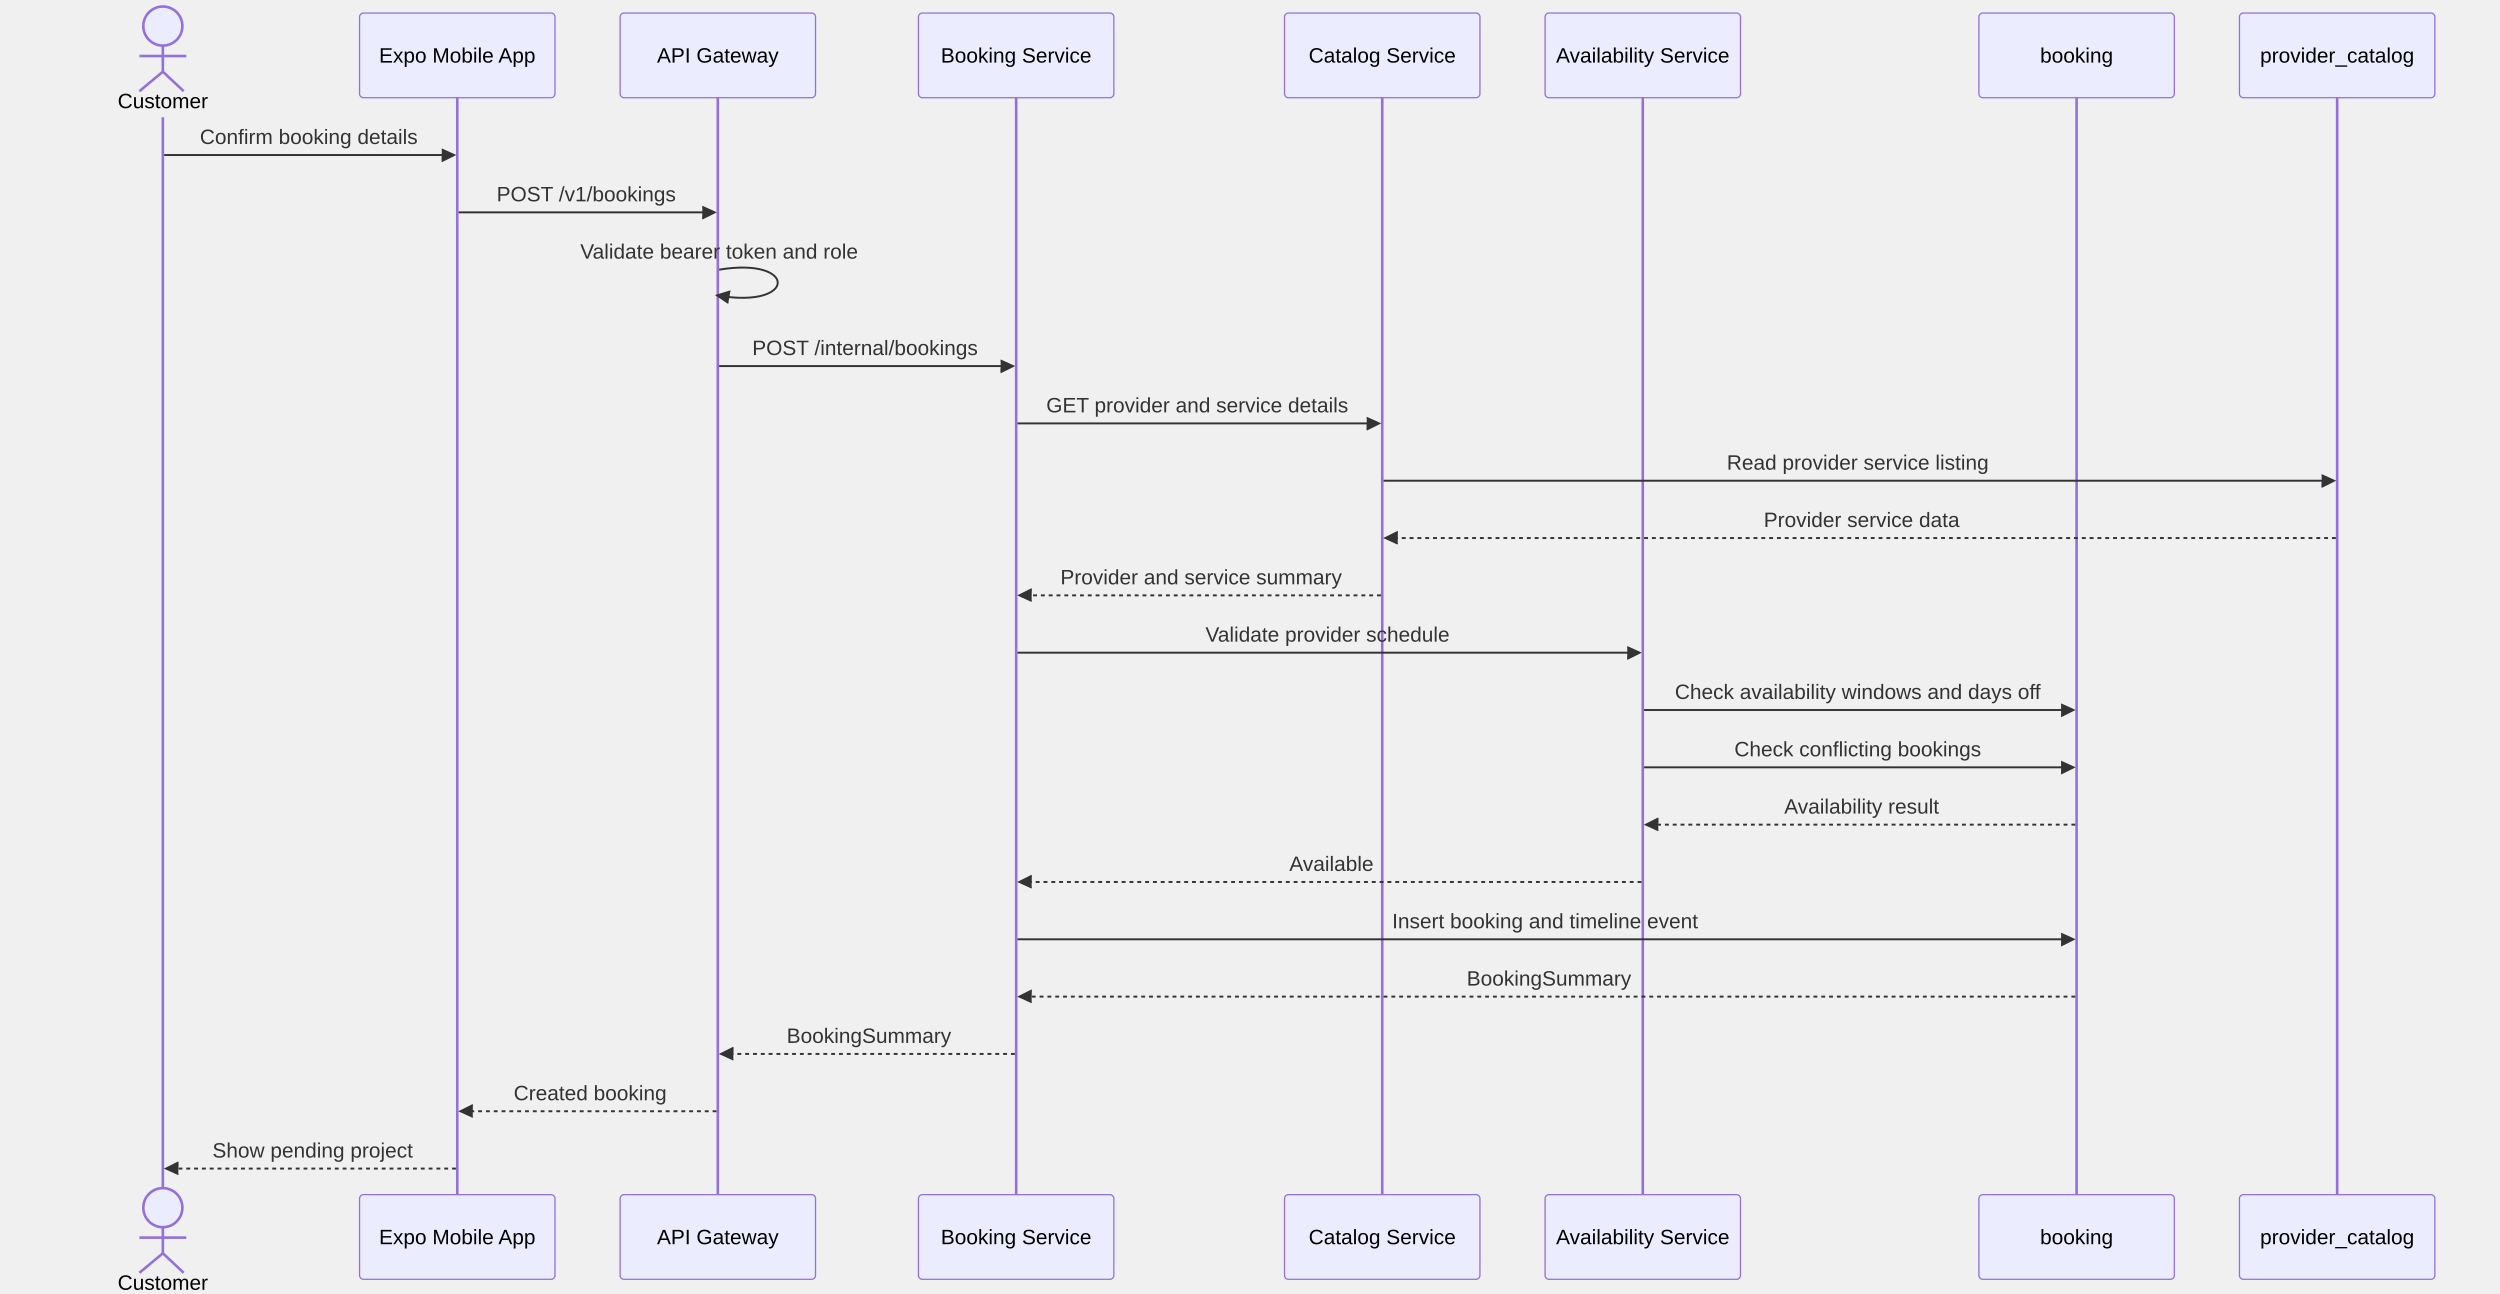
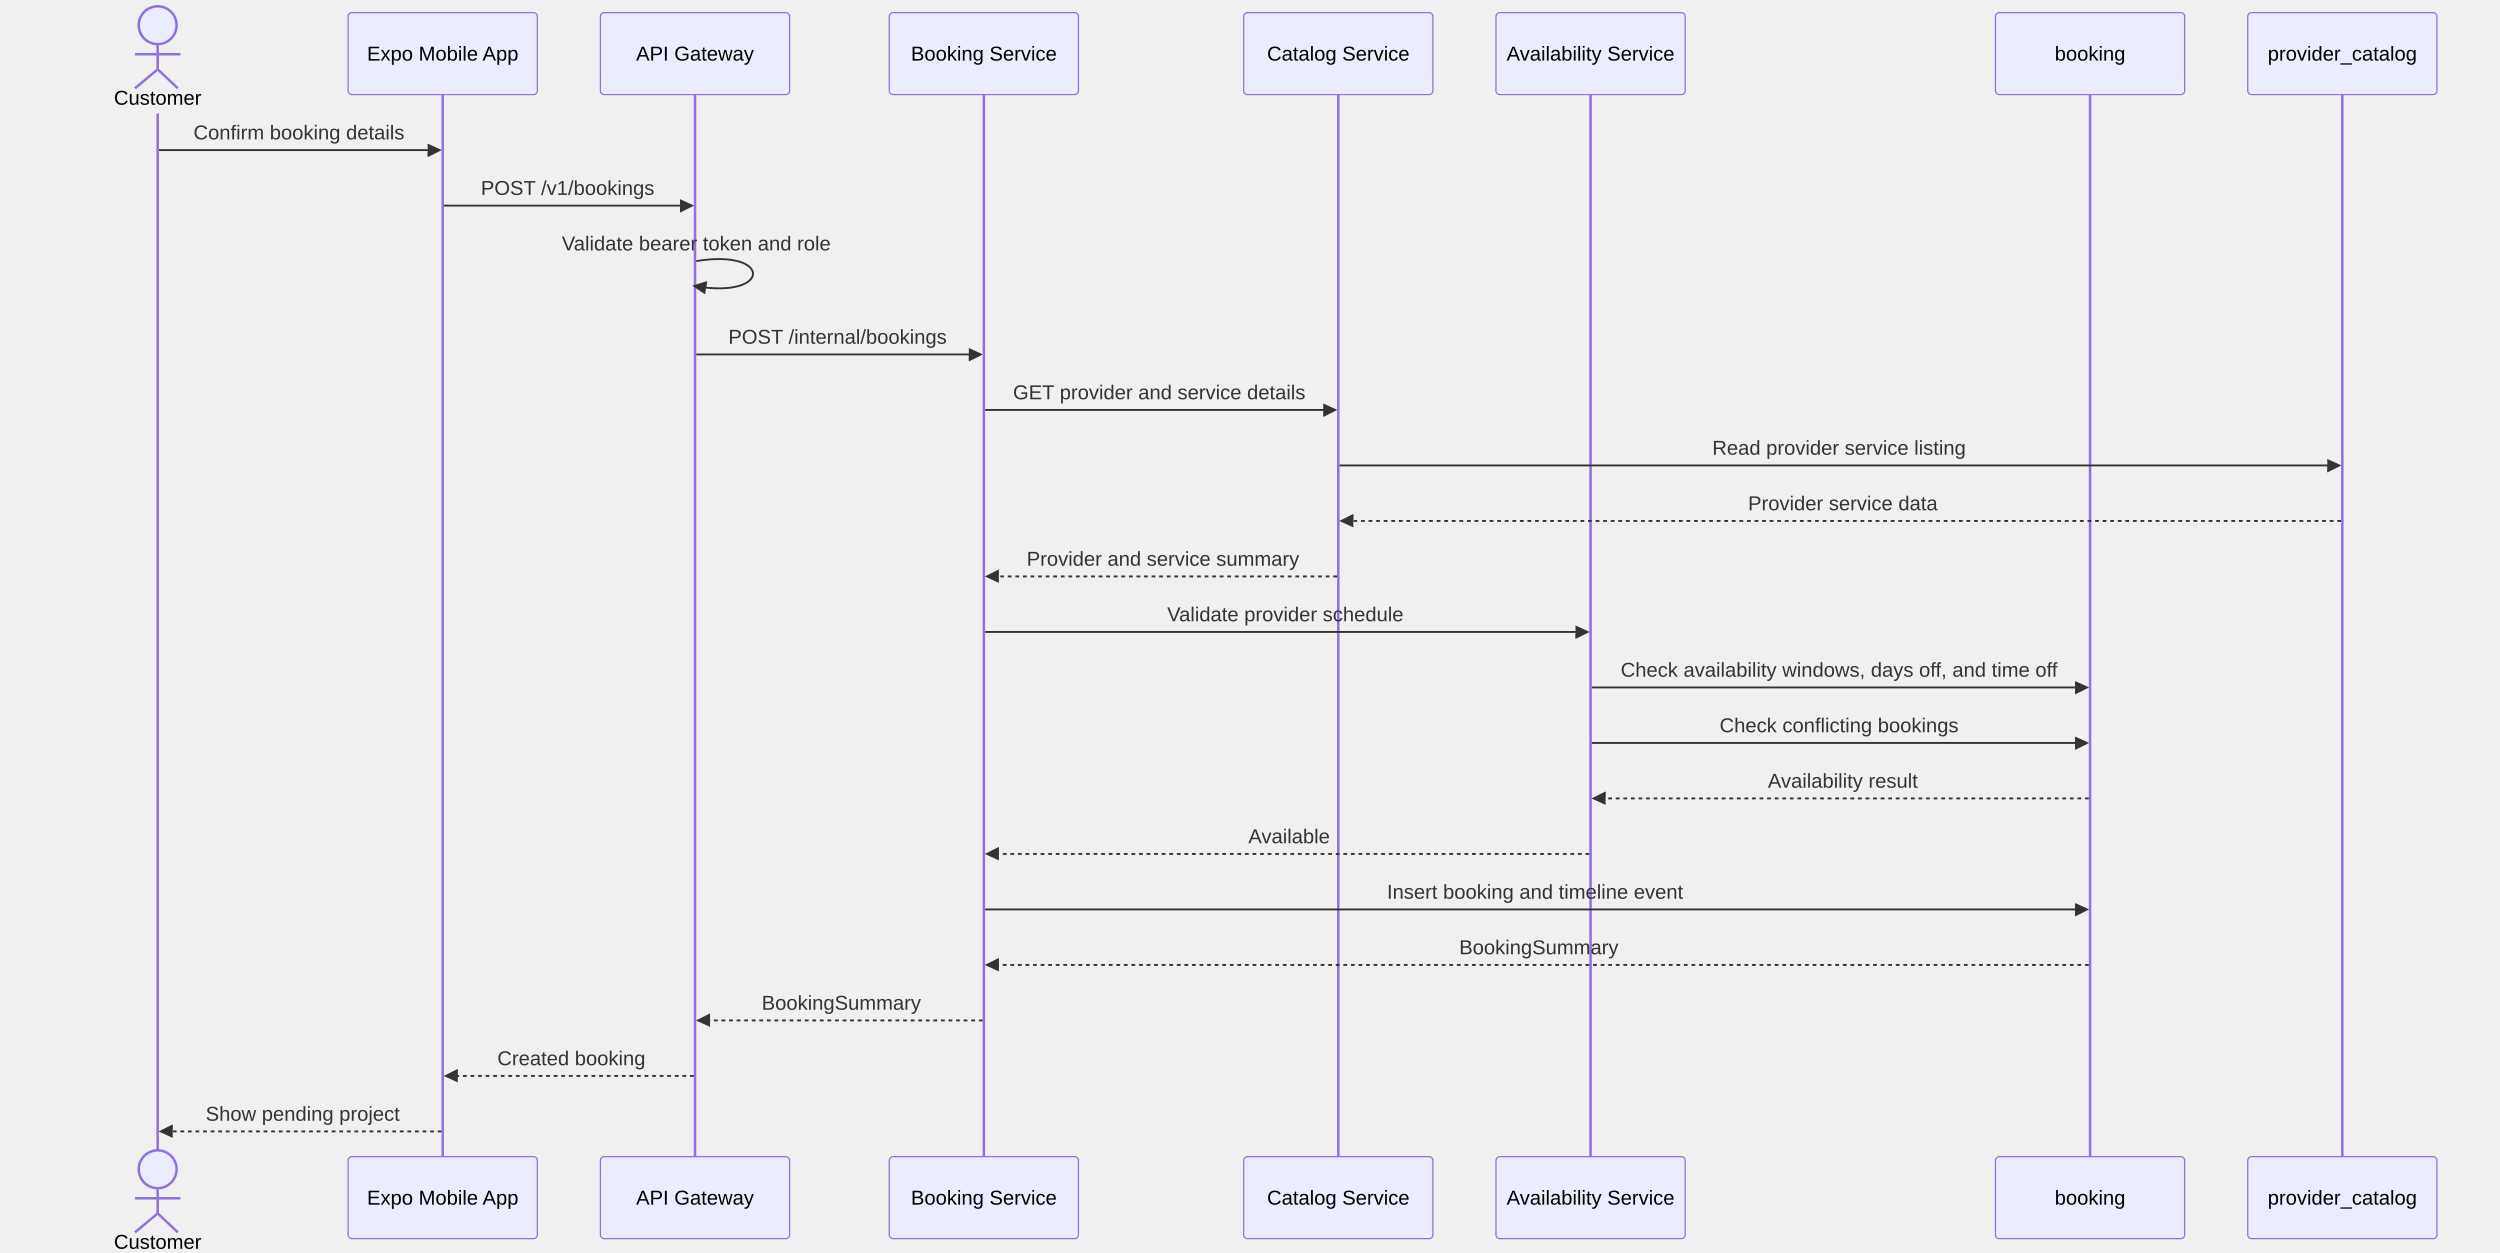
- <svg xmlns="http://www.w3.org/2000/svg" id="my-svg" width="100%" style="max-width: 1919px; background-color: white;" viewBox="-50 -10 1919 993" role="graphics-document document" aria-roledescription="sequence">
-   <g>
-     <rect x="1669" y="907" fill="#eaeaea" stroke="#666" width="150" height="65" name="CatalogDb" rx="3" ry="3" class="actor actor-bottom" />
-     <text x="1744" y="939.5" dominant-baseline="central" alignment-baseline="central" class="actor actor-box" style="text-anchor: middle; font-size: 16px; font-weight: 400;">
-       <tspan x="1744" dy="0">provider_catalog</tspan>
-     </text>
-   </g>
-   <g>
-     <rect x="1469" y="907" fill="#eaeaea" stroke="#666" width="150" height="65" name="BookingDb" rx="3" ry="3" class="actor actor-bottom" />
-     <text x="1544" y="939.5" dominant-baseline="central" alignment-baseline="central" class="actor actor-box" style="text-anchor: middle; font-size: 16px; font-weight: 400;">
-       <tspan x="1544" dy="0">booking</tspan>
+ <svg xmlns="http://www.w3.org/2000/svg" id="my-svg" width="100%" style="max-width: 1982px; background-color: white;" viewBox="-50 -10 1982 993" role="graphics-document document" aria-roledescription="sequence">
+   <g>
+     <rect x="1732" y="907" fill="#eaeaea" stroke="#666" width="150" height="65" name="CatalogDb" rx="3" ry="3" class="actor actor-bottom" />
+     <text x="1807" y="939.5" dominant-baseline="central" alignment-baseline="central" class="actor actor-box" style="text-anchor: middle; font-size: 16px; font-weight: 400;">
+       <tspan x="1807" dy="0">provider_catalog</tspan>
+     </text>
+   </g>
+   <g>
+     <rect x="1532" y="907" fill="#eaeaea" stroke="#666" width="150" height="65" name="BookingDb" rx="3" ry="3" class="actor actor-bottom" />
+     <text x="1607" y="939.5" dominant-baseline="central" alignment-baseline="central" class="actor actor-box" style="text-anchor: middle; font-size: 16px; font-weight: 400;">
+       <tspan x="1607" dy="0">booking</tspan>
    </text>
  </g>
  <g>
    <rect x="1136" y="907" fill="#eaeaea" stroke="#666" width="150" height="65" name="AvailabilityService" rx="3" ry="3" class="actor actor-bottom" />
    <text x="1211" y="939.5" dominant-baseline="central" alignment-baseline="central" class="actor actor-box" style="text-anchor: middle; font-size: 16px; font-weight: 400;">
      <tspan x="1211" dy="0">Availability Service</tspan>
    </text>
  </g>
  <g>
    <rect x="936" y="907" fill="#eaeaea" stroke="#666" width="150" height="65" name="CatalogService" rx="3" ry="3" class="actor actor-bottom" />
    <text x="1011" y="939.5" dominant-baseline="central" alignment-baseline="central" class="actor actor-box" style="text-anchor: middle; font-size: 16px; font-weight: 400;">
      <tspan x="1011" dy="0">Catalog Service</tspan>
    </text>
  </g>
  <g>
    <rect x="655" y="907" fill="#eaeaea" stroke="#666" width="150" height="65" name="BookingService" rx="3" ry="3" class="actor actor-bottom" />
    <text x="730" y="939.5" dominant-baseline="central" alignment-baseline="central" class="actor actor-box" style="text-anchor: middle; font-size: 16px; font-weight: 400;">
      <tspan x="730" dy="0">Booking Service</tspan>
    </text>
  </g>
  <g>
    <rect x="426" y="907" fill="#eaeaea" stroke="#666" width="150" height="65" name="Gateway" rx="3" ry="3" class="actor actor-bottom" />
    <text x="501" y="939.5" dominant-baseline="central" alignment-baseline="central" class="actor actor-box" style="text-anchor: middle; font-size: 16px; font-weight: 400;">
      <tspan x="501" dy="0">API Gateway</tspan>
    </text>
  </g>
  <g>
    <rect x="226" y="907" fill="#eaeaea" stroke="#666" width="150" height="65" name="Mobile" rx="3" ry="3" class="actor actor-bottom" />
    <text x="301" y="939.5" dominant-baseline="central" alignment-baseline="central" class="actor actor-box" style="text-anchor: middle; font-size: 16px; font-weight: 400;">
      <tspan x="301" dy="0">Expo Mobile App</tspan>
    </text>
  </g>
  <g />
  <g>
-     <line id="actor7" x1="1744" y1="65" x2="1744" y2="907" class="actor-line 200" stroke-width="0.5px" stroke="#999" name="CatalogDb" data-et="life-line" data-id="CatalogDb" />
+     <line id="actor7" x1="1807" y1="65" x2="1807" y2="907" class="actor-line 200" stroke-width="0.5px" stroke="#999" name="CatalogDb" data-et="life-line" data-id="CatalogDb" />
    <g id="root-7" data-et="participant" data-type="participant" data-id="CatalogDb">
-       <rect x="1669" y="0" fill="#eaeaea" stroke="#666" width="150" height="65" name="CatalogDb" rx="3" ry="3" class="actor actor-top" />
-       <text x="1744" y="32.5" dominant-baseline="central" alignment-baseline="central" class="actor actor-box" style="text-anchor: middle; font-size: 16px; font-weight: 400;">
-         <tspan x="1744" dy="0">provider_catalog</tspan>
-       </text>
-     </g>
-   </g>
-   <g>
-     <line id="actor6" x1="1544" y1="65" x2="1544" y2="907" class="actor-line 200" stroke-width="0.5px" stroke="#999" name="BookingDb" data-et="life-line" data-id="BookingDb" />
+       <rect x="1732" y="0" fill="#eaeaea" stroke="#666" width="150" height="65" name="CatalogDb" rx="3" ry="3" class="actor actor-top" />
+       <text x="1807" y="32.5" dominant-baseline="central" alignment-baseline="central" class="actor actor-box" style="text-anchor: middle; font-size: 16px; font-weight: 400;">
+         <tspan x="1807" dy="0">provider_catalog</tspan>
+       </text>
+     </g>
+   </g>
+   <g>
+     <line id="actor6" x1="1607" y1="65" x2="1607" y2="907" class="actor-line 200" stroke-width="0.5px" stroke="#999" name="BookingDb" data-et="life-line" data-id="BookingDb" />
    <g id="root-6" data-et="participant" data-type="participant" data-id="BookingDb">
-       <rect x="1469" y="0" fill="#eaeaea" stroke="#666" width="150" height="65" name="BookingDb" rx="3" ry="3" class="actor actor-top" />
-       <text x="1544" y="32.5" dominant-baseline="central" alignment-baseline="central" class="actor actor-box" style="text-anchor: middle; font-size: 16px; font-weight: 400;">
-         <tspan x="1544" dy="0">booking</tspan>
+       <rect x="1532" y="0" fill="#eaeaea" stroke="#666" width="150" height="65" name="BookingDb" rx="3" ry="3" class="actor actor-top" />
+       <text x="1607" y="32.5" dominant-baseline="central" alignment-baseline="central" class="actor actor-box" style="text-anchor: middle; font-size: 16px; font-weight: 400;">
+         <tspan x="1607" dy="0">booking</tspan>
      </text>
    </g>
  </g>
  <g>
    <line id="actor5" x1="1211" y1="65" x2="1211" y2="907" class="actor-line 200" stroke-width="0.5px" stroke="#999" name="AvailabilityService" data-et="life-line" data-id="AvailabilityService" />
    <g id="root-5" data-et="participant" data-type="participant" data-id="AvailabilityService">
      <rect x="1136" y="0" fill="#eaeaea" stroke="#666" width="150" height="65" name="AvailabilityService" rx="3" ry="3" class="actor actor-top" />
      <text x="1211" y="32.5" dominant-baseline="central" alignment-baseline="central" class="actor actor-box" style="text-anchor: middle; font-size: 16px; font-weight: 400;">
        <tspan x="1211" dy="0">Availability Service</tspan>
      </text>
    </g>
  </g>
  <g>
    <line id="actor4" x1="1011" y1="65" x2="1011" y2="907" class="actor-line 200" stroke-width="0.5px" stroke="#999" name="CatalogService" data-et="life-line" data-id="CatalogService" />
    <g id="root-4" data-et="participant" data-type="participant" data-id="CatalogService">
      <rect x="936" y="0" fill="#eaeaea" stroke="#666" width="150" height="65" name="CatalogService" rx="3" ry="3" class="actor actor-top" />
      <text x="1011" y="32.5" dominant-baseline="central" alignment-baseline="central" class="actor actor-box" style="text-anchor: middle; font-size: 16px; font-weight: 400;">
        <tspan x="1011" dy="0">Catalog Service</tspan>
      </text>
    </g>
  </g>
  <g>
    <line id="actor3" x1="730" y1="65" x2="730" y2="907" class="actor-line 200" stroke-width="0.5px" stroke="#999" name="BookingService" data-et="life-line" data-id="BookingService" />
    <g id="root-3" data-et="participant" data-type="participant" data-id="BookingService">
      <rect x="655" y="0" fill="#eaeaea" stroke="#666" width="150" height="65" name="BookingService" rx="3" ry="3" class="actor actor-top" />
      <text x="730" y="32.5" dominant-baseline="central" alignment-baseline="central" class="actor actor-box" style="text-anchor: middle; font-size: 16px; font-weight: 400;">
        <tspan x="730" dy="0">Booking Service</tspan>
      </text>
    </g>
  </g>
  <g>
    <line id="actor2" x1="501" y1="65" x2="501" y2="907" class="actor-line 200" stroke-width="0.5px" stroke="#999" name="Gateway" data-et="life-line" data-id="Gateway" />
    <g id="root-2" data-et="participant" data-type="participant" data-id="Gateway">
      <rect x="426" y="0" fill="#eaeaea" stroke="#666" width="150" height="65" name="Gateway" rx="3" ry="3" class="actor actor-top" />
      <text x="501" y="32.5" dominant-baseline="central" alignment-baseline="central" class="actor actor-box" style="text-anchor: middle; font-size: 16px; font-weight: 400;">
        <tspan x="501" dy="0">API Gateway</tspan>
      </text>
    </g>
  </g>
  <g>
    <line id="actor1" x1="301" y1="65" x2="301" y2="907" class="actor-line 200" stroke-width="0.5px" stroke="#999" name="Mobile" data-et="life-line" data-id="Mobile" />
    <g id="root-1" data-et="participant" data-type="participant" data-id="Mobile">
      <rect x="226" y="0" fill="#eaeaea" stroke="#666" width="150" height="65" name="Mobile" rx="3" ry="3" class="actor actor-top" />
      <text x="301" y="32.5" dominant-baseline="central" alignment-baseline="central" class="actor actor-box" style="text-anchor: middle; font-size: 16px; font-weight: 400;">
        <tspan x="301" dy="0">Expo Mobile App</tspan>
      </text>
    </g>
  </g>
  <g>
    <line id="actor0" x1="75" y1="80" x2="75" y2="907" class="actor-line 200" stroke-width="0.5px" stroke="#999" name="Customer" data-et="life-line" data-id="Customer" />
  </g>
  <style>#my-svg{font-family:"trebuchet ms",verdana,arial,sans-serif;font-size:16px;fill:#333;}@keyframes edge-animation-frame{from{stroke-dashoffset:0;}}@keyframes dash{to{stroke-dashoffset:0;}}#my-svg .edge-animation-slow{stroke-dasharray:9,5!important;stroke-dashoffset:900;animation:dash 50s linear infinite;stroke-linecap:round;}#my-svg .edge-animation-fast{stroke-dasharray:9,5!important;stroke-dashoffset:900;animation:dash 20s linear infinite;stroke-linecap:round;}#my-svg .error-icon{fill:#552222;}#my-svg .error-text{fill:#552222;stroke:#552222;}#my-svg .edge-thickness-normal{stroke-width:1px;}#my-svg .edge-thickness-thick{stroke-width:3.5px;}#my-svg .edge-pattern-solid{stroke-dasharray:0;}#my-svg .edge-thickness-invisible{stroke-width:0;fill:none;}#my-svg .edge-pattern-dashed{stroke-dasharray:3;}#my-svg .edge-pattern-dotted{stroke-dasharray:2;}#my-svg .marker{fill:#333333;stroke:#333333;}#my-svg .marker.cross{stroke:#333333;}#my-svg svg{font-family:"trebuchet ms",verdana,arial,sans-serif;font-size:16px;}#my-svg p{margin:0;}#my-svg .actor{stroke:#9370DB;fill:#ECECFF;stroke-width:1;}#my-svg rect.actor.outer-path[data-look="neo"]{filter:drop-shadow(1px 2px 2px rgba(185, 185, 185, 1));}#my-svg rect.note[data-look="neo"]{stroke:#aaaa33;fill:#fff5ad;filter:drop-shadow(1px 2px 2px rgba(185, 185, 185, 1));}#my-svg text.actor&gt;tspan{fill:black;stroke:none;}#my-svg .actor-line{stroke:#9370DB;}#my-svg .innerArc{stroke-width:1.5;stroke-dasharray:none;}#my-svg .messageLine0{stroke-width:1.5;stroke-dasharray:none;stroke:#333;}#my-svg .messageLine1{stroke-width:1.5;stroke-dasharray:2,2;stroke:#333;}#my-svg [id$="-arrowhead"] path{fill:#333;stroke:#333;}#my-svg .sequenceNumber{fill:white;}#my-svg [id$="-sequencenumber"]{fill:#333;}#my-svg [id$="-crosshead"] path{fill:#333;stroke:#333;}#my-svg .messageText{fill:#333;stroke:none;}#my-svg .labelBox{stroke:#9370DB;fill:#ECECFF;filter:none;}#my-svg .labelText,#my-svg .labelText&gt;tspan{fill:black;stroke:none;}#my-svg .loopText,#my-svg .loopText&gt;tspan{fill:black;stroke:none;}#my-svg .sectionTitle,#my-svg .sectionTitle&gt;tspan{fill:black;stroke:none;}#my-svg .loopLine{stroke-width:2px;stroke-dasharray:2,2;stroke:#9370DB;fill:#9370DB;}#my-svg .note{stroke:#aaaa33;fill:#fff5ad;}#my-svg .noteText,#my-svg .noteText&gt;tspan{fill:black;stroke:none;font-weight:normal;}#my-svg .activation0{fill:#f4f4f4;stroke:#666;}#my-svg .activation1{fill:#f4f4f4;stroke:#666;}#my-svg .activation2{fill:#f4f4f4;stroke:#666;}#my-svg .actorPopupMenu{position:absolute;}#my-svg .actorPopupMenuPanel{position:absolute;fill:#ECECFF;box-shadow:0px 8px 16px 0px rgba(0,0,0,0.2);filter:drop-shadow(3px 5px 2px rgb(0 0 0 / 0.4));}#my-svg .actor-man circle,#my-svg line{fill:#ECECFF;stroke-width:2px;}#my-svg g rect.rect{filter:drop-shadow(1px 2px 2px rgba(185, 185, 185, 1));stroke:#9370DB;}#my-svg .node .neo-node{stroke:#9370DB;}#my-svg [data-look="neo"].node rect,#my-svg [data-look="neo"].cluster rect,#my-svg [data-look="neo"].node polygon{stroke:#9370DB;filter:drop-shadow(1px 2px 2px rgba(185, 185, 185, 1));}#my-svg [data-look="neo"].node path{stroke:#9370DB;stroke-width:1px;}#my-svg [data-look="neo"].node .outer-path{filter:drop-shadow(1px 2px 2px rgba(185, 185, 185, 1));}#my-svg [data-look="neo"].node .neo-line path{stroke:#9370DB;filter:none;}#my-svg [data-look="neo"].node circle{stroke:#9370DB;filter:drop-shadow(1px 2px 2px rgba(185, 185, 185, 1));}#my-svg [data-look="neo"].node circle .state-start{fill:#000000;}#my-svg [data-look="neo"].icon-shape .icon{fill:#9370DB;filter:drop-shadow(1px 2px 2px rgba(185, 185, 185, 1));}#my-svg [data-look="neo"].icon-shape .icon-neo path{stroke:#9370DB;filter:drop-shadow(1px 2px 2px rgba(185, 185, 185, 1));}#my-svg :root{--mermaid-font-family:"trebuchet ms",verdana,arial,sans-serif;}</style>
  <g />
  <defs>
    <symbol id="my-svg-computer" width="24" height="24">
      <path transform="scale(.5)" d="M2 2v13h20v-13h-20zm18 11h-16v-9h16v9zm-10.228 6l.466-1h3.524l.467 1h-4.457zm14.228 3h-24l2-6h2.104l-1.33 4h18.45l-1.297-4h2.073l2 6zm-5-10h-14v-7h14v7z" />
    </symbol>
  </defs>
  <defs>
    <symbol id="my-svg-database" fill-rule="evenodd" clip-rule="evenodd">
      <path transform="scale(.5)" d="M12.258.001l.256.004.255.005.253.008.251.01.249.012.247.015.246.016.242.019.241.02.239.023.236.024.233.027.231.028.229.031.225.032.223.034.22.036.217.038.214.04.211.041.208.043.205.045.201.046.198.048.194.05.191.051.187.053.183.054.18.056.175.057.172.059.168.06.163.061.16.063.155.064.15.066.074.033.073.033.071.034.07.034.069.035.068.035.067.035.066.035.064.036.064.036.062.036.06.036.06.037.058.037.058.037.055.038.055.038.053.038.052.038.051.039.05.039.048.039.047.039.045.04.044.04.043.04.041.04.04.041.039.041.037.041.036.041.034.041.033.042.032.042.03.042.029.042.027.042.026.043.024.043.023.043.021.043.02.043.018.044.017.043.015.044.013.044.012.044.011.045.009.044.007.045.006.045.004.045.002.045.001.045v17l-.001.045-.002.045-.004.045-.006.045-.007.045-.009.044-.011.045-.012.044-.013.044-.015.044-.017.043-.018.044-.02.043-.021.043-.023.043-.024.043-.026.043-.027.042-.029.042-.03.042-.032.042-.033.042-.034.041-.036.041-.037.041-.039.041-.04.041-.041.04-.043.04-.044.04-.045.04-.047.039-.048.039-.05.039-.051.039-.052.038-.053.038-.055.038-.055.038-.058.037-.058.037-.06.037-.06.036-.062.036-.064.036-.064.036-.066.035-.067.035-.068.035-.069.035-.07.034-.071.034-.073.033-.074.033-.15.066-.155.064-.16.063-.163.061-.168.06-.172.059-.175.057-.18.056-.183.054-.187.053-.191.051-.194.05-.198.048-.201.046-.205.045-.208.043-.211.041-.214.04-.217.038-.22.036-.223.034-.225.032-.229.031-.231.028-.233.027-.236.024-.239.023-.241.02-.242.019-.246.016-.247.015-.249.012-.251.01-.253.008-.255.005-.256.004-.258.001-.258-.001-.256-.004-.255-.005-.253-.008-.251-.01-.249-.012-.247-.015-.245-.016-.243-.019-.241-.02-.238-.023-.236-.024-.234-.027-.231-.028-.228-.031-.226-.032-.223-.034-.22-.036-.217-.038-.214-.04-.211-.041-.208-.043-.204-.045-.201-.046-.198-.048-.195-.05-.19-.051-.187-.053-.184-.054-.179-.056-.176-.057-.172-.059-.167-.06-.164-.061-.159-.063-.155-.064-.151-.066-.074-.033-.072-.033-.072-.034-.07-.034-.069-.035-.068-.035-.067-.035-.066-.035-.064-.036-.063-.036-.062-.036-.061-.036-.06-.037-.058-.037-.057-.037-.056-.038-.055-.038-.053-.038-.052-.038-.051-.039-.049-.039-.049-.039-.046-.039-.046-.04-.044-.04-.043-.04-.041-.04-.04-.041-.039-.041-.037-.041-.036-.041-.034-.041-.033-.042-.032-.042-.03-.042-.029-.042-.027-.042-.026-.043-.024-.043-.023-.043-.021-.043-.02-.043-.018-.044-.017-.043-.015-.044-.013-.044-.012-.044-.011-.045-.009-.044-.007-.045-.006-.045-.004-.045-.002-.045-.001-.045v-17l.001-.045.002-.045.004-.045.006-.045.007-.045.009-.044.011-.045.012-.044.013-.044.015-.044.017-.043.018-.044.02-.043.021-.043.023-.043.024-.043.026-.043.027-.042.029-.042.03-.042.032-.042.033-.042.034-.041.036-.041.037-.041.039-.041.04-.041.041-.04.043-.04.044-.04.046-.04.046-.039.049-.039.049-.039.051-.039.052-.038.053-.038.055-.038.056-.038.057-.037.058-.037.06-.037.061-.036.062-.036.063-.036.064-.036.066-.035.067-.035.068-.035.069-.035.07-.034.072-.034.072-.033.074-.033.151-.066.155-.064.159-.063.164-.061.167-.06.172-.059.176-.057.179-.056.184-.054.187-.053.19-.051.195-.05.198-.048.201-.046.204-.045.208-.043.211-.041.214-.04.217-.038.22-.036.223-.034.226-.032.228-.031.231-.028.234-.027.236-.024.238-.023.241-.02.243-.019.245-.016.247-.015.249-.012.251-.01.253-.008.255-.005.256-.004.258-.001.258.001zm-9.258 20.499v.01l.001.021.003.021.004.022.005.021.006.022.007.022.009.023.01.022.011.023.012.023.013.023.015.023.016.024.017.023.018.024.019.024.021.024.022.025.023.024.024.025.052.049.056.05.061.051.066.051.07.051.075.051.079.052.084.052.088.052.092.052.097.052.102.051.105.052.11.052.114.051.119.051.123.051.127.05.131.05.135.05.139.048.144.049.147.047.152.047.155.047.16.045.163.045.167.043.171.043.176.041.178.041.183.039.187.039.19.037.194.035.197.035.202.033.204.031.209.03.212.029.216.027.219.025.222.024.226.021.23.02.233.018.236.016.24.015.243.012.246.01.249.008.253.005.256.004.259.001.26-.001.257-.004.254-.005.25-.008.247-.011.244-.012.241-.014.237-.016.233-.018.231-.021.226-.021.224-.024.22-.026.216-.027.212-.028.21-.031.205-.031.202-.034.198-.034.194-.036.191-.037.187-.039.183-.04.179-.04.175-.042.172-.043.168-.044.163-.045.16-.046.155-.046.152-.047.148-.048.143-.049.139-.049.136-.05.131-.05.126-.05.123-.051.118-.052.114-.051.11-.052.106-.052.101-.052.096-.052.092-.052.088-.053.083-.051.079-.052.074-.052.07-.051.065-.051.06-.051.056-.05.051-.05.023-.024.023-.025.021-.024.02-.024.019-.024.018-.024.017-.024.015-.023.014-.024.013-.023.012-.023.01-.023.01-.022.008-.022.006-.022.006-.022.004-.022.004-.021.001-.021.001-.021v-4.127l-.077.055-.08.053-.083.054-.085.053-.087.052-.09.052-.093.051-.095.05-.097.05-.1.049-.102.049-.105.048-.106.047-.109.047-.111.046-.114.045-.115.045-.118.044-.12.043-.122.042-.124.042-.126.041-.128.04-.13.04-.132.038-.134.038-.135.037-.138.037-.139.035-.142.035-.143.034-.144.033-.147.032-.148.031-.15.03-.151.03-.153.029-.154.027-.156.027-.158.026-.159.025-.161.024-.162.023-.163.022-.165.021-.166.02-.167.019-.169.018-.169.017-.171.016-.173.015-.173.014-.175.013-.175.012-.177.011-.178.01-.179.008-.179.008-.181.006-.182.005-.182.004-.184.003-.184.002h-.37l-.184-.002-.184-.003-.182-.004-.182-.005-.181-.006-.179-.008-.179-.008-.178-.01-.176-.011-.176-.012-.175-.013-.173-.014-.172-.015-.171-.016-.17-.017-.169-.018-.167-.019-.166-.02-.165-.021-.163-.022-.162-.023-.161-.024-.159-.025-.157-.026-.156-.027-.155-.027-.153-.029-.151-.03-.15-.03-.148-.031-.146-.032-.145-.033-.143-.034-.141-.035-.14-.035-.137-.037-.136-.037-.134-.038-.132-.038-.13-.04-.128-.04-.126-.041-.124-.042-.122-.042-.12-.044-.117-.043-.116-.045-.113-.045-.112-.046-.109-.047-.106-.047-.105-.048-.102-.049-.1-.049-.097-.05-.095-.05-.093-.052-.09-.051-.087-.052-.085-.053-.083-.054-.08-.054-.077-.054v4.127zm0-5.654v.011l.001.021.003.021.004.021.005.022.006.022.007.022.009.022.01.022.011.023.012.023.013.023.015.024.016.023.017.024.018.024.019.024.021.024.022.024.023.025.024.024.052.05.056.05.061.05.066.051.07.051.075.052.079.051.084.052.088.052.092.052.097.052.102.052.105.052.11.051.114.051.119.052.123.05.127.051.131.05.135.049.139.049.144.048.147.048.152.047.155.046.16.045.163.045.167.044.171.042.176.042.178.04.183.04.187.038.19.037.194.036.197.034.202.033.204.032.209.03.212.028.216.027.219.025.222.024.226.022.23.02.233.018.236.016.24.014.243.012.246.01.249.008.253.006.256.003.259.001.26-.001.257-.003.254-.006.25-.008.247-.01.244-.012.241-.015.237-.016.233-.018.231-.02.226-.022.224-.024.22-.025.216-.027.212-.029.21-.03.205-.032.202-.033.198-.035.194-.036.191-.037.187-.039.183-.039.179-.041.175-.042.172-.043.168-.044.163-.045.16-.045.155-.047.152-.047.148-.048.143-.048.139-.05.136-.049.131-.05.126-.051.123-.051.118-.051.114-.052.11-.052.106-.052.101-.052.096-.052.092-.052.088-.052.083-.052.079-.052.074-.051.07-.052.065-.051.06-.05.056-.051.051-.049.023-.025.023-.024.021-.025.02-.024.019-.024.018-.024.017-.024.015-.023.014-.023.013-.024.012-.022.01-.023.01-.023.008-.022.006-.022.006-.022.004-.021.004-.022.001-.021.001-.021v-4.139l-.077.054-.08.054-.083.054-.085.052-.087.053-.09.051-.093.051-.095.051-.097.05-.1.049-.102.049-.105.048-.106.047-.109.047-.111.046-.114.045-.115.044-.118.044-.12.044-.122.042-.124.042-.126.041-.128.04-.13.039-.132.039-.134.038-.135.037-.138.036-.139.036-.142.035-.143.033-.144.033-.147.033-.148.031-.15.03-.151.03-.153.028-.154.028-.156.027-.158.026-.159.025-.161.024-.162.023-.163.022-.165.021-.166.02-.167.019-.169.018-.169.017-.171.016-.173.015-.173.014-.175.013-.175.012-.177.011-.178.009-.179.009-.179.007-.181.007-.182.005-.182.004-.184.003-.184.002h-.37l-.184-.002-.184-.003-.182-.004-.182-.005-.181-.007-.179-.007-.179-.009-.178-.009-.176-.011-.176-.012-.175-.013-.173-.014-.172-.015-.171-.016-.17-.017-.169-.018-.167-.019-.166-.02-.165-.021-.163-.022-.162-.023-.161-.024-.159-.025-.157-.026-.156-.027-.155-.028-.153-.028-.151-.03-.15-.03-.148-.031-.146-.033-.145-.033-.143-.033-.141-.035-.14-.036-.137-.036-.136-.037-.134-.038-.132-.039-.13-.039-.128-.04-.126-.041-.124-.042-.122-.043-.12-.043-.117-.044-.116-.044-.113-.046-.112-.046-.109-.046-.106-.047-.105-.048-.102-.049-.1-.049-.097-.05-.095-.051-.093-.051-.09-.051-.087-.053-.085-.052-.083-.054-.08-.054-.077-.054v4.139zm0-5.666v.011l.001.02.003.022.004.021.005.022.006.021.007.022.009.023.01.022.011.023.012.023.013.023.015.023.016.024.017.024.018.023.019.024.021.025.022.024.023.024.024.025.052.05.056.05.061.05.066.051.07.051.075.052.079.051.084.052.088.052.092.052.097.052.102.052.105.051.11.052.114.051.119.051.123.051.127.05.131.05.135.05.139.049.144.048.147.048.152.047.155.046.16.045.163.045.167.043.171.043.176.042.178.04.183.04.187.038.19.037.194.036.197.034.202.033.204.032.209.03.212.028.216.027.219.025.222.024.226.021.23.02.233.018.236.017.24.014.243.012.246.01.249.008.253.006.256.003.259.001.26-.001.257-.003.254-.006.25-.008.247-.01.244-.013.241-.014.237-.016.233-.018.231-.02.226-.022.224-.024.22-.025.216-.027.212-.029.21-.03.205-.032.202-.033.198-.035.194-.036.191-.037.187-.039.183-.039.179-.041.175-.042.172-.043.168-.044.163-.045.16-.045.155-.047.152-.047.148-.048.143-.049.139-.049.136-.049.131-.051.126-.05.123-.051.118-.052.114-.051.11-.052.106-.052.101-.052.096-.052.092-.052.088-.052.083-.052.079-.052.074-.052.07-.051.065-.051.06-.051.056-.05.051-.049.023-.025.023-.025.021-.024.02-.024.019-.024.018-.024.017-.024.015-.023.014-.024.013-.023.012-.023.01-.022.01-.023.008-.022.006-.022.006-.022.004-.022.004-.021.001-.021.001-.021v-4.153l-.077.054-.08.054-.083.053-.085.053-.087.053-.09.051-.093.051-.095.051-.097.05-.1.049-.102.048-.105.048-.106.048-.109.046-.111.046-.114.046-.115.044-.118.044-.12.043-.122.043-.124.042-.126.041-.128.04-.13.039-.132.039-.134.038-.135.037-.138.036-.139.036-.142.034-.143.034-.144.033-.147.032-.148.032-.15.03-.151.03-.153.028-.154.028-.156.027-.158.026-.159.024-.161.024-.162.023-.163.023-.165.021-.166.02-.167.019-.169.018-.169.017-.171.016-.173.015-.173.014-.175.013-.175.012-.177.01-.178.01-.179.009-.179.007-.181.006-.182.006-.182.004-.184.003-.184.001-.185.001-.185-.001-.184-.001-.184-.003-.182-.004-.182-.006-.181-.006-.179-.007-.179-.009-.178-.01-.176-.01-.176-.012-.175-.013-.173-.014-.172-.015-.171-.016-.17-.017-.169-.018-.167-.019-.166-.02-.165-.021-.163-.023-.162-.023-.161-.024-.159-.024-.157-.026-.156-.027-.155-.028-.153-.028-.151-.03-.15-.03-.148-.032-.146-.032-.145-.033-.143-.034-.141-.034-.14-.036-.137-.036-.136-.037-.134-.038-.132-.039-.13-.039-.128-.041-.126-.041-.124-.041-.122-.043-.12-.043-.117-.044-.116-.044-.113-.046-.112-.046-.109-.046-.106-.048-.105-.048-.102-.048-.1-.05-.097-.049-.095-.051-.093-.051-.09-.052-.087-.052-.085-.053-.083-.053-.08-.054-.077-.054v4.153zm8.74-8.179l-.257.004-.254.005-.25.008-.247.011-.244.012-.241.014-.237.016-.233.018-.231.021-.226.022-.224.023-.22.026-.216.027-.212.028-.21.031-.205.032-.202.033-.198.034-.194.036-.191.038-.187.038-.183.04-.179.041-.175.042-.172.043-.168.043-.163.045-.16.046-.155.046-.152.048-.148.048-.143.048-.139.049-.136.05-.131.05-.126.051-.123.051-.118.051-.114.052-.11.052-.106.052-.101.052-.096.052-.092.052-.088.052-.083.052-.079.052-.074.051-.07.052-.065.051-.06.05-.056.05-.051.05-.023.025-.023.024-.021.024-.02.025-.019.024-.018.024-.017.023-.015.024-.014.023-.013.023-.012.023-.01.023-.01.022-.008.022-.006.023-.006.021-.004.022-.004.021-.001.021-.001.021.001.021.001.021.004.021.004.022.006.021.006.023.008.022.01.022.01.023.012.023.013.023.014.023.015.024.017.023.018.024.019.024.02.025.021.024.023.024.023.025.051.05.056.05.06.05.065.051.07.052.074.051.079.052.083.052.088.052.092.052.096.052.101.052.106.052.11.052.114.052.118.051.123.051.126.051.131.05.136.05.139.049.143.048.148.048.152.048.155.046.16.046.163.045.168.043.172.043.175.042.179.041.183.04.187.038.191.038.194.036.198.034.202.033.205.032.21.031.212.028.216.027.22.026.224.023.226.022.231.021.233.018.237.016.241.014.244.012.247.011.25.008.254.005.257.004.26.001.26-.001.257-.004.254-.005.25-.008.247-.011.244-.012.241-.014.237-.016.233-.018.231-.021.226-.022.224-.023.22-.026.216-.027.212-.028.21-.031.205-.032.202-.033.198-.034.194-.036.191-.038.187-.038.183-.04.179-.041.175-.042.172-.043.168-.043.163-.045.16-.046.155-.046.152-.048.148-.048.143-.048.139-.049.136-.05.131-.05.126-.051.123-.051.118-.051.114-.052.11-.052.106-.052.101-.052.096-.052.092-.052.088-.052.083-.052.079-.052.074-.051.07-.052.065-.051.06-.05.056-.05.051-.05.023-.025.023-.024.021-.024.02-.025.019-.024.018-.024.017-.023.015-.024.014-.023.013-.023.012-.023.01-.023.01-.022.008-.022.006-.023.006-.021.004-.022.004-.021.001-.021.001-.021-.001-.021-.001-.021-.004-.021-.004-.022-.006-.021-.006-.023-.008-.022-.01-.022-.01-.023-.012-.023-.013-.023-.014-.023-.015-.024-.017-.023-.018-.024-.019-.024-.02-.025-.021-.024-.023-.024-.023-.025-.051-.05-.056-.05-.06-.05-.065-.051-.07-.052-.074-.051-.079-.052-.083-.052-.088-.052-.092-.052-.096-.052-.101-.052-.106-.052-.11-.052-.114-.052-.118-.051-.123-.051-.126-.051-.131-.05-.136-.05-.139-.049-.143-.048-.148-.048-.152-.048-.155-.046-.16-.046-.163-.045-.168-.043-.172-.043-.175-.042-.179-.041-.183-.04-.187-.038-.191-.038-.194-.036-.198-.034-.202-.033-.205-.032-.21-.031-.212-.028-.216-.027-.22-.026-.224-.023-.226-.022-.231-.021-.233-.018-.237-.016-.241-.014-.244-.012-.247-.011-.25-.008-.254-.005-.257-.004-.26-.001-.26.001z" />
    </symbol>
  </defs>
  <defs>
    <symbol id="my-svg-clock" width="24" height="24">
      <path transform="scale(.5)" d="M12 2c5.514 0 10 4.486 10 10s-4.486 10-10 10-10-4.486-10-10 4.486-10 10-10zm0-2c-6.627 0-12 5.373-12 12s5.373 12 12 12 12-5.373 12-12-5.373-12-12-12zm5.848 12.459c.202.038.202.333.001.372-1.907.361-6.045 1.111-6.547 1.111-.719 0-1.301-.582-1.301-1.301 0-.512.77-5.447 1.125-7.445.034-.192.312-.181.343.014l.985 6.238 5.394 1.011z" />
    </symbol>
  </defs>
  <defs>
    <marker id="my-svg-arrowhead" refX="7.9" refY="5" markerUnits="userSpaceOnUse" markerWidth="12" markerHeight="12" orient="auto-start-reverse">
      <path d="M -1 0 L 10 5 L 0 10 z" />
    </marker>
  </defs>
  <defs>
    <marker id="my-svg-crosshead" markerWidth="15" markerHeight="8" orient="auto" refX="4" refY="4.5">
      <path fill="none" stroke="#000000" stroke-width="1pt" d="M 1,2 L 6,7 M 6,2 L 1,7" style="stroke-dasharray: 0, 0;" />
    </marker>
  </defs>
  <defs>
    <marker id="my-svg-filled-head" refX="15.5" refY="7" markerWidth="20" markerHeight="28" orient="auto">
      <path d="M 18,7 L9,13 L14,7 L9,1 Z" />
    </marker>
  </defs>
  <defs>
    <marker id="my-svg-sequencenumber" refX="15" refY="15" markerWidth="60" markerHeight="40" orient="auto">
      <circle cx="15" cy="15" r="6" />
    </marker>
  </defs>
  <defs>
    <marker id="my-svg-solidTopArrowHead" refX="7.9" refY="7.25" markerUnits="userSpaceOnUse" markerWidth="12" markerHeight="12" orient="auto-start-reverse">
      <path d="M 0 0 L 10 8 L 0 8 z" />
    </marker>
  </defs>
  <defs>
    <marker id="my-svg-solidBottomArrowHead" refX="7.9" refY="0.75" markerUnits="userSpaceOnUse" markerWidth="12" markerHeight="12" orient="auto-start-reverse">
      <path d="M 0 0 L 10 0 L 0 8 z" />
    </marker>
  </defs>
  <defs>
    <marker id="my-svg-stickTopArrowHead" refX="7.5" refY="7" markerUnits="userSpaceOnUse" markerWidth="12" markerHeight="12" orient="auto-start-reverse">
      <path d="M 0 0 L 7 7" stroke="black" stroke-width="1.5" fill="none" />
    </marker>
  </defs>
  <defs>
    <marker id="my-svg-stickBottomArrowHead" refX="7.5" refY="0" markerUnits="userSpaceOnUse" markerWidth="12" markerHeight="12" orient="auto-start-reverse">
      <path d="M 0 7 L 7 0" stroke="black" stroke-width="1.5" fill="none" />
    </marker>
  </defs>
  <g class="actor-man actor-top" name="Customer" data-et="participant" data-type="actor" data-id="Customer" style="stroke: rgb(147, 112, 219);">
    <line id="actor-man-torso0" x1="75" y1="25" x2="75" y2="45" />
    <line id="actor-man-arms0" x1="57" y1="33" x2="93" y2="33" />
    <line x1="57" y1="60" x2="75" y2="45" />
    <line x1="75" y1="45" x2="91" y2="60" />
    <circle cx="75" cy="10" r="15" width="150" height="65" />
    <text x="75" y="67.5" dominant-baseline="central" alignment-baseline="central" class="actor actor-man" style="text-anchor: middle; font-size: 16px; font-weight: 400;">
      <tspan x="75" dy="0">Customer</tspan>
    </text>
  </g>
  <text x="187" y="80" text-anchor="middle" dominant-baseline="middle" alignment-baseline="middle" class="messageText" dy="1em" style="font-size: 16px; font-weight: 400;">Confirm booking details</text>
  <line x1="76" y1="109" x2="297" y2="109" class="messageLine0" data-et="message" data-id="i0" data-from="Customer" data-to="Mobile" stroke-width="2" stroke="none" marker-end="url(#my-svg-arrowhead)" style="fill: none;" />
  <text x="400" y="124" text-anchor="middle" dominant-baseline="middle" alignment-baseline="middle" class="messageText" dy="1em" style="font-size: 16px; font-weight: 400;">POST /v1/bookings</text>
  <line x1="302" y1="153" x2="497" y2="153" class="messageLine0" data-et="message" data-id="i1" data-from="Mobile" data-to="Gateway" stroke-width="2" stroke="none" marker-end="url(#my-svg-arrowhead)" style="fill: none;" />
  <text x="502" y="168" text-anchor="middle" dominant-baseline="middle" alignment-baseline="middle" class="messageText" dy="1em" style="font-size: 16px; font-weight: 400;">Validate bearer token and role</text>
  <path d="M 502,197 C 562,187 562,227 502,217" class="messageLine0" data-et="message" data-id="i2" data-from="Gateway" data-to="Gateway" stroke-width="2" stroke="none" marker-end="url(#my-svg-arrowhead)" style="fill: none;" />
  <text x="614" y="242" text-anchor="middle" dominant-baseline="middle" alignment-baseline="middle" class="messageText" dy="1em" style="font-size: 16px; font-weight: 400;">POST /internal/bookings</text>
  <line x1="502" y1="271" x2="726" y2="271" class="messageLine0" data-et="message" data-id="i3" data-from="Gateway" data-to="BookingService" stroke-width="2" stroke="none" marker-end="url(#my-svg-arrowhead)" style="fill: none;" />
  <text x="869" y="286" text-anchor="middle" dominant-baseline="middle" alignment-baseline="middle" class="messageText" dy="1em" style="font-size: 16px; font-weight: 400;">GET provider and service details</text>
  <line x1="731" y1="315" x2="1007" y2="315" class="messageLine0" data-et="message" data-id="i4" data-from="BookingService" data-to="CatalogService" stroke-width="2" stroke="none" marker-end="url(#my-svg-arrowhead)" style="fill: none;" />
-   <text x="1376" y="330" text-anchor="middle" dominant-baseline="middle" alignment-baseline="middle" class="messageText" dy="1em" style="font-size: 16px; font-weight: 400;">Read provider service listing</text>
-   <line x1="1012" y1="359" x2="1740" y2="359" class="messageLine0" data-et="message" data-id="i5" data-from="CatalogService" data-to="CatalogDb" stroke-width="2" stroke="none" marker-end="url(#my-svg-arrowhead)" style="fill: none;" />
-   <text x="1379" y="374" text-anchor="middle" dominant-baseline="middle" alignment-baseline="middle" class="messageText" dy="1em" style="font-size: 16px; font-weight: 400;">Provider service data</text>
-   <line x1="1743" y1="403" x2="1015" y2="403" class="messageLine1" data-et="message" data-id="i6" data-from="CatalogDb" data-to="CatalogService" stroke-width="2" stroke="none" marker-end="url(#my-svg-arrowhead)" style="stroke-dasharray: 3, 3; fill: none;" />
+   <text x="1408" y="330" text-anchor="middle" dominant-baseline="middle" alignment-baseline="middle" class="messageText" dy="1em" style="font-size: 16px; font-weight: 400;">Read provider service listing</text>
+   <line x1="1012" y1="359" x2="1803" y2="359" class="messageLine0" data-et="message" data-id="i5" data-from="CatalogService" data-to="CatalogDb" stroke-width="2" stroke="none" marker-end="url(#my-svg-arrowhead)" style="fill: none;" />
+   <text x="1411" y="374" text-anchor="middle" dominant-baseline="middle" alignment-baseline="middle" class="messageText" dy="1em" style="font-size: 16px; font-weight: 400;">Provider service data</text>
+   <line x1="1806" y1="403" x2="1015" y2="403" class="messageLine1" data-et="message" data-id="i6" data-from="CatalogDb" data-to="CatalogService" stroke-width="2" stroke="none" marker-end="url(#my-svg-arrowhead)" style="stroke-dasharray: 3, 3; fill: none;" />
  <text x="872" y="418" text-anchor="middle" dominant-baseline="middle" alignment-baseline="middle" class="messageText" dy="1em" style="font-size: 16px; font-weight: 400;">Provider and service summary</text>
  <line x1="1010" y1="447" x2="734" y2="447" class="messageLine1" data-et="message" data-id="i7" data-from="CatalogService" data-to="BookingService" stroke-width="2" stroke="none" marker-end="url(#my-svg-arrowhead)" style="stroke-dasharray: 3, 3; fill: none;" />
  <text x="969" y="462" text-anchor="middle" dominant-baseline="middle" alignment-baseline="middle" class="messageText" dy="1em" style="font-size: 16px; font-weight: 400;">Validate provider schedule</text>
  <line x1="731" y1="491" x2="1207" y2="491" class="messageLine0" data-et="message" data-id="i8" data-from="BookingService" data-to="AvailabilityService" stroke-width="2" stroke="none" marker-end="url(#my-svg-arrowhead)" style="fill: none;" />
-   <text x="1376" y="506" text-anchor="middle" dominant-baseline="middle" alignment-baseline="middle" class="messageText" dy="1em" style="font-size: 16px; font-weight: 400;">Check availability windows and days off</text>
-   <line x1="1212" y1="535" x2="1540" y2="535" class="messageLine0" data-et="message" data-id="i9" data-from="AvailabilityService" data-to="BookingDb" stroke-width="2" stroke="none" marker-end="url(#my-svg-arrowhead)" style="fill: none;" />
-   <text x="1376" y="550" text-anchor="middle" dominant-baseline="middle" alignment-baseline="middle" class="messageText" dy="1em" style="font-size: 16px; font-weight: 400;">Check conflicting bookings</text>
-   <line x1="1212" y1="579" x2="1540" y2="579" class="messageLine0" data-et="message" data-id="i10" data-from="AvailabilityService" data-to="BookingDb" stroke-width="2" stroke="none" marker-end="url(#my-svg-arrowhead)" style="fill: none;" />
-   <text x="1379" y="594" text-anchor="middle" dominant-baseline="middle" alignment-baseline="middle" class="messageText" dy="1em" style="font-size: 16px; font-weight: 400;">Availability result</text>
-   <line x1="1543" y1="623" x2="1215" y2="623" class="messageLine1" data-et="message" data-id="i11" data-from="BookingDb" data-to="AvailabilityService" stroke-width="2" stroke="none" marker-end="url(#my-svg-arrowhead)" style="stroke-dasharray: 3, 3; fill: none;" />
+   <text x="1408" y="506" text-anchor="middle" dominant-baseline="middle" alignment-baseline="middle" class="messageText" dy="1em" style="font-size: 16px; font-weight: 400;">Check availability windows, days off, and time off</text>
+   <line x1="1212" y1="535" x2="1603" y2="535" class="messageLine0" data-et="message" data-id="i9" data-from="AvailabilityService" data-to="BookingDb" stroke-width="2" stroke="none" marker-end="url(#my-svg-arrowhead)" style="fill: none;" />
+   <text x="1408" y="550" text-anchor="middle" dominant-baseline="middle" alignment-baseline="middle" class="messageText" dy="1em" style="font-size: 16px; font-weight: 400;">Check conflicting bookings</text>
+   <line x1="1212" y1="579" x2="1603" y2="579" class="messageLine0" data-et="message" data-id="i10" data-from="AvailabilityService" data-to="BookingDb" stroke-width="2" stroke="none" marker-end="url(#my-svg-arrowhead)" style="fill: none;" />
+   <text x="1411" y="594" text-anchor="middle" dominant-baseline="middle" alignment-baseline="middle" class="messageText" dy="1em" style="font-size: 16px; font-weight: 400;">Availability result</text>
+   <line x1="1606" y1="623" x2="1215" y2="623" class="messageLine1" data-et="message" data-id="i11" data-from="BookingDb" data-to="AvailabilityService" stroke-width="2" stroke="none" marker-end="url(#my-svg-arrowhead)" style="stroke-dasharray: 3, 3; fill: none;" />
  <text x="972" y="638" text-anchor="middle" dominant-baseline="middle" alignment-baseline="middle" class="messageText" dy="1em" style="font-size: 16px; font-weight: 400;">Available</text>
  <line x1="1210" y1="667" x2="734" y2="667" class="messageLine1" data-et="message" data-id="i12" data-from="AvailabilityService" data-to="BookingService" stroke-width="2" stroke="none" marker-end="url(#my-svg-arrowhead)" style="stroke-dasharray: 3, 3; fill: none;" />
-   <text x="1136" y="682" text-anchor="middle" dominant-baseline="middle" alignment-baseline="middle" class="messageText" dy="1em" style="font-size: 16px; font-weight: 400;">Insert booking and timeline event</text>
-   <line x1="731" y1="711" x2="1540" y2="711" class="messageLine0" data-et="message" data-id="i13" data-from="BookingService" data-to="BookingDb" stroke-width="2" stroke="none" marker-end="url(#my-svg-arrowhead)" style="fill: none;" />
-   <text x="1139" y="726" text-anchor="middle" dominant-baseline="middle" alignment-baseline="middle" class="messageText" dy="1em" style="font-size: 16px; font-weight: 400;">BookingSummary</text>
-   <line x1="1543" y1="755" x2="734" y2="755" class="messageLine1" data-et="message" data-id="i14" data-from="BookingDb" data-to="BookingService" stroke-width="2" stroke="none" marker-end="url(#my-svg-arrowhead)" style="stroke-dasharray: 3, 3; fill: none;" />
+   <text x="1167" y="682" text-anchor="middle" dominant-baseline="middle" alignment-baseline="middle" class="messageText" dy="1em" style="font-size: 16px; font-weight: 400;">Insert booking and timeline event</text>
+   <line x1="731" y1="711" x2="1603" y2="711" class="messageLine0" data-et="message" data-id="i13" data-from="BookingService" data-to="BookingDb" stroke-width="2" stroke="none" marker-end="url(#my-svg-arrowhead)" style="fill: none;" />
+   <text x="1170" y="726" text-anchor="middle" dominant-baseline="middle" alignment-baseline="middle" class="messageText" dy="1em" style="font-size: 16px; font-weight: 400;">BookingSummary</text>
+   <line x1="1606" y1="755" x2="734" y2="755" class="messageLine1" data-et="message" data-id="i14" data-from="BookingDb" data-to="BookingService" stroke-width="2" stroke="none" marker-end="url(#my-svg-arrowhead)" style="stroke-dasharray: 3, 3; fill: none;" />
  <text x="617" y="770" text-anchor="middle" dominant-baseline="middle" alignment-baseline="middle" class="messageText" dy="1em" style="font-size: 16px; font-weight: 400;">BookingSummary</text>
  <line x1="729" y1="799" x2="505" y2="799" class="messageLine1" data-et="message" data-id="i15" data-from="BookingService" data-to="Gateway" stroke-width="2" stroke="none" marker-end="url(#my-svg-arrowhead)" style="stroke-dasharray: 3, 3; fill: none;" />
  <text x="403" y="814" text-anchor="middle" dominant-baseline="middle" alignment-baseline="middle" class="messageText" dy="1em" style="font-size: 16px; font-weight: 400;">Created booking</text>
  <line x1="500" y1="843" x2="305" y2="843" class="messageLine1" data-et="message" data-id="i16" data-from="Gateway" data-to="Mobile" stroke-width="2" stroke="none" marker-end="url(#my-svg-arrowhead)" style="stroke-dasharray: 3, 3; fill: none;" />
  <text x="190" y="858" text-anchor="middle" dominant-baseline="middle" alignment-baseline="middle" class="messageText" dy="1em" style="font-size: 16px; font-weight: 400;">Show pending project</text>
  <line x1="300" y1="887" x2="79" y2="887" class="messageLine1" data-et="message" data-id="i17" data-from="Mobile" data-to="Customer" stroke-width="2" stroke="none" marker-end="url(#my-svg-arrowhead)" style="stroke-dasharray: 3, 3; fill: none;" />
  <g class="actor-man actor-bottom" name="Customer" style="stroke: rgb(147, 112, 219);">
    <line id="actor-man-torso7" x1="75" y1="932" x2="75" y2="952" />
    <line id="actor-man-arms7" x1="57" y1="940" x2="93" y2="940" />
    <line x1="57" y1="967" x2="75" y2="952" />
    <line x1="75" y1="952" x2="91" y2="967" />
    <circle cx="75" cy="917" r="15" width="150" height="65" />
    <text x="75" y="974.5" dominant-baseline="central" alignment-baseline="central" class="actor actor-man" style="text-anchor: middle; font-size: 16px; font-weight: 400;">
      <tspan x="75" dy="0">Customer</tspan>
    </text>
  </g>
</svg>
